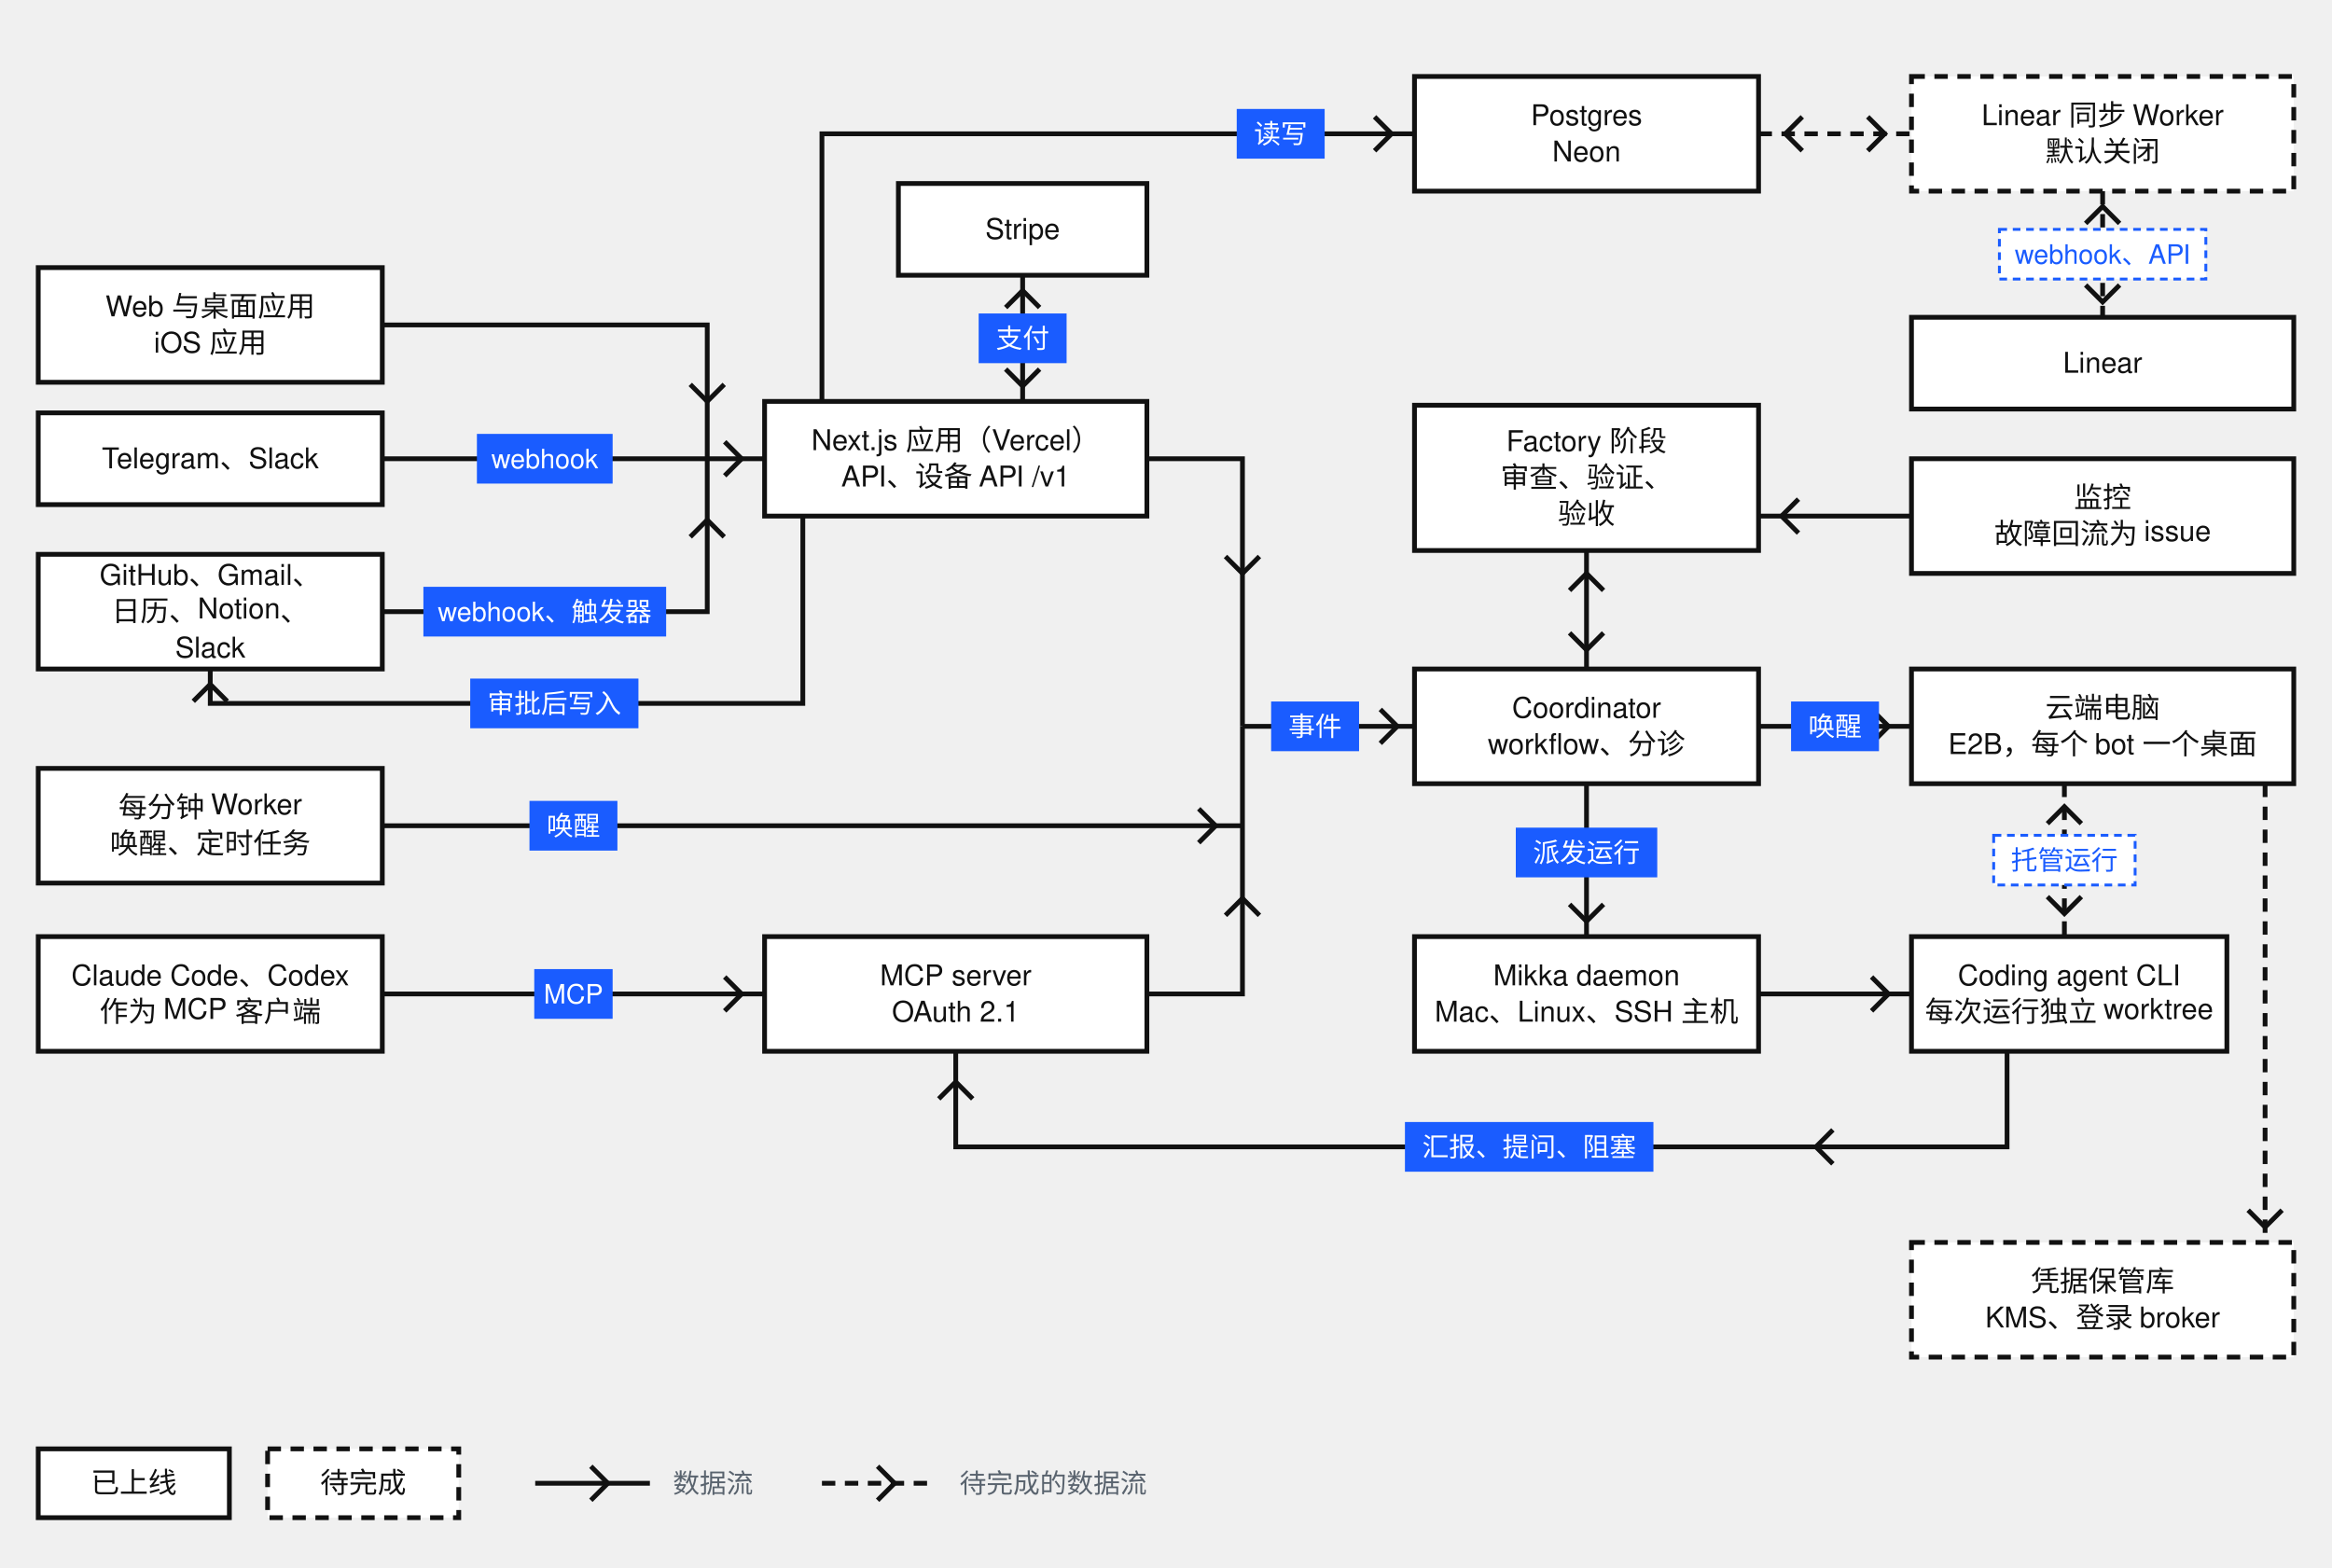
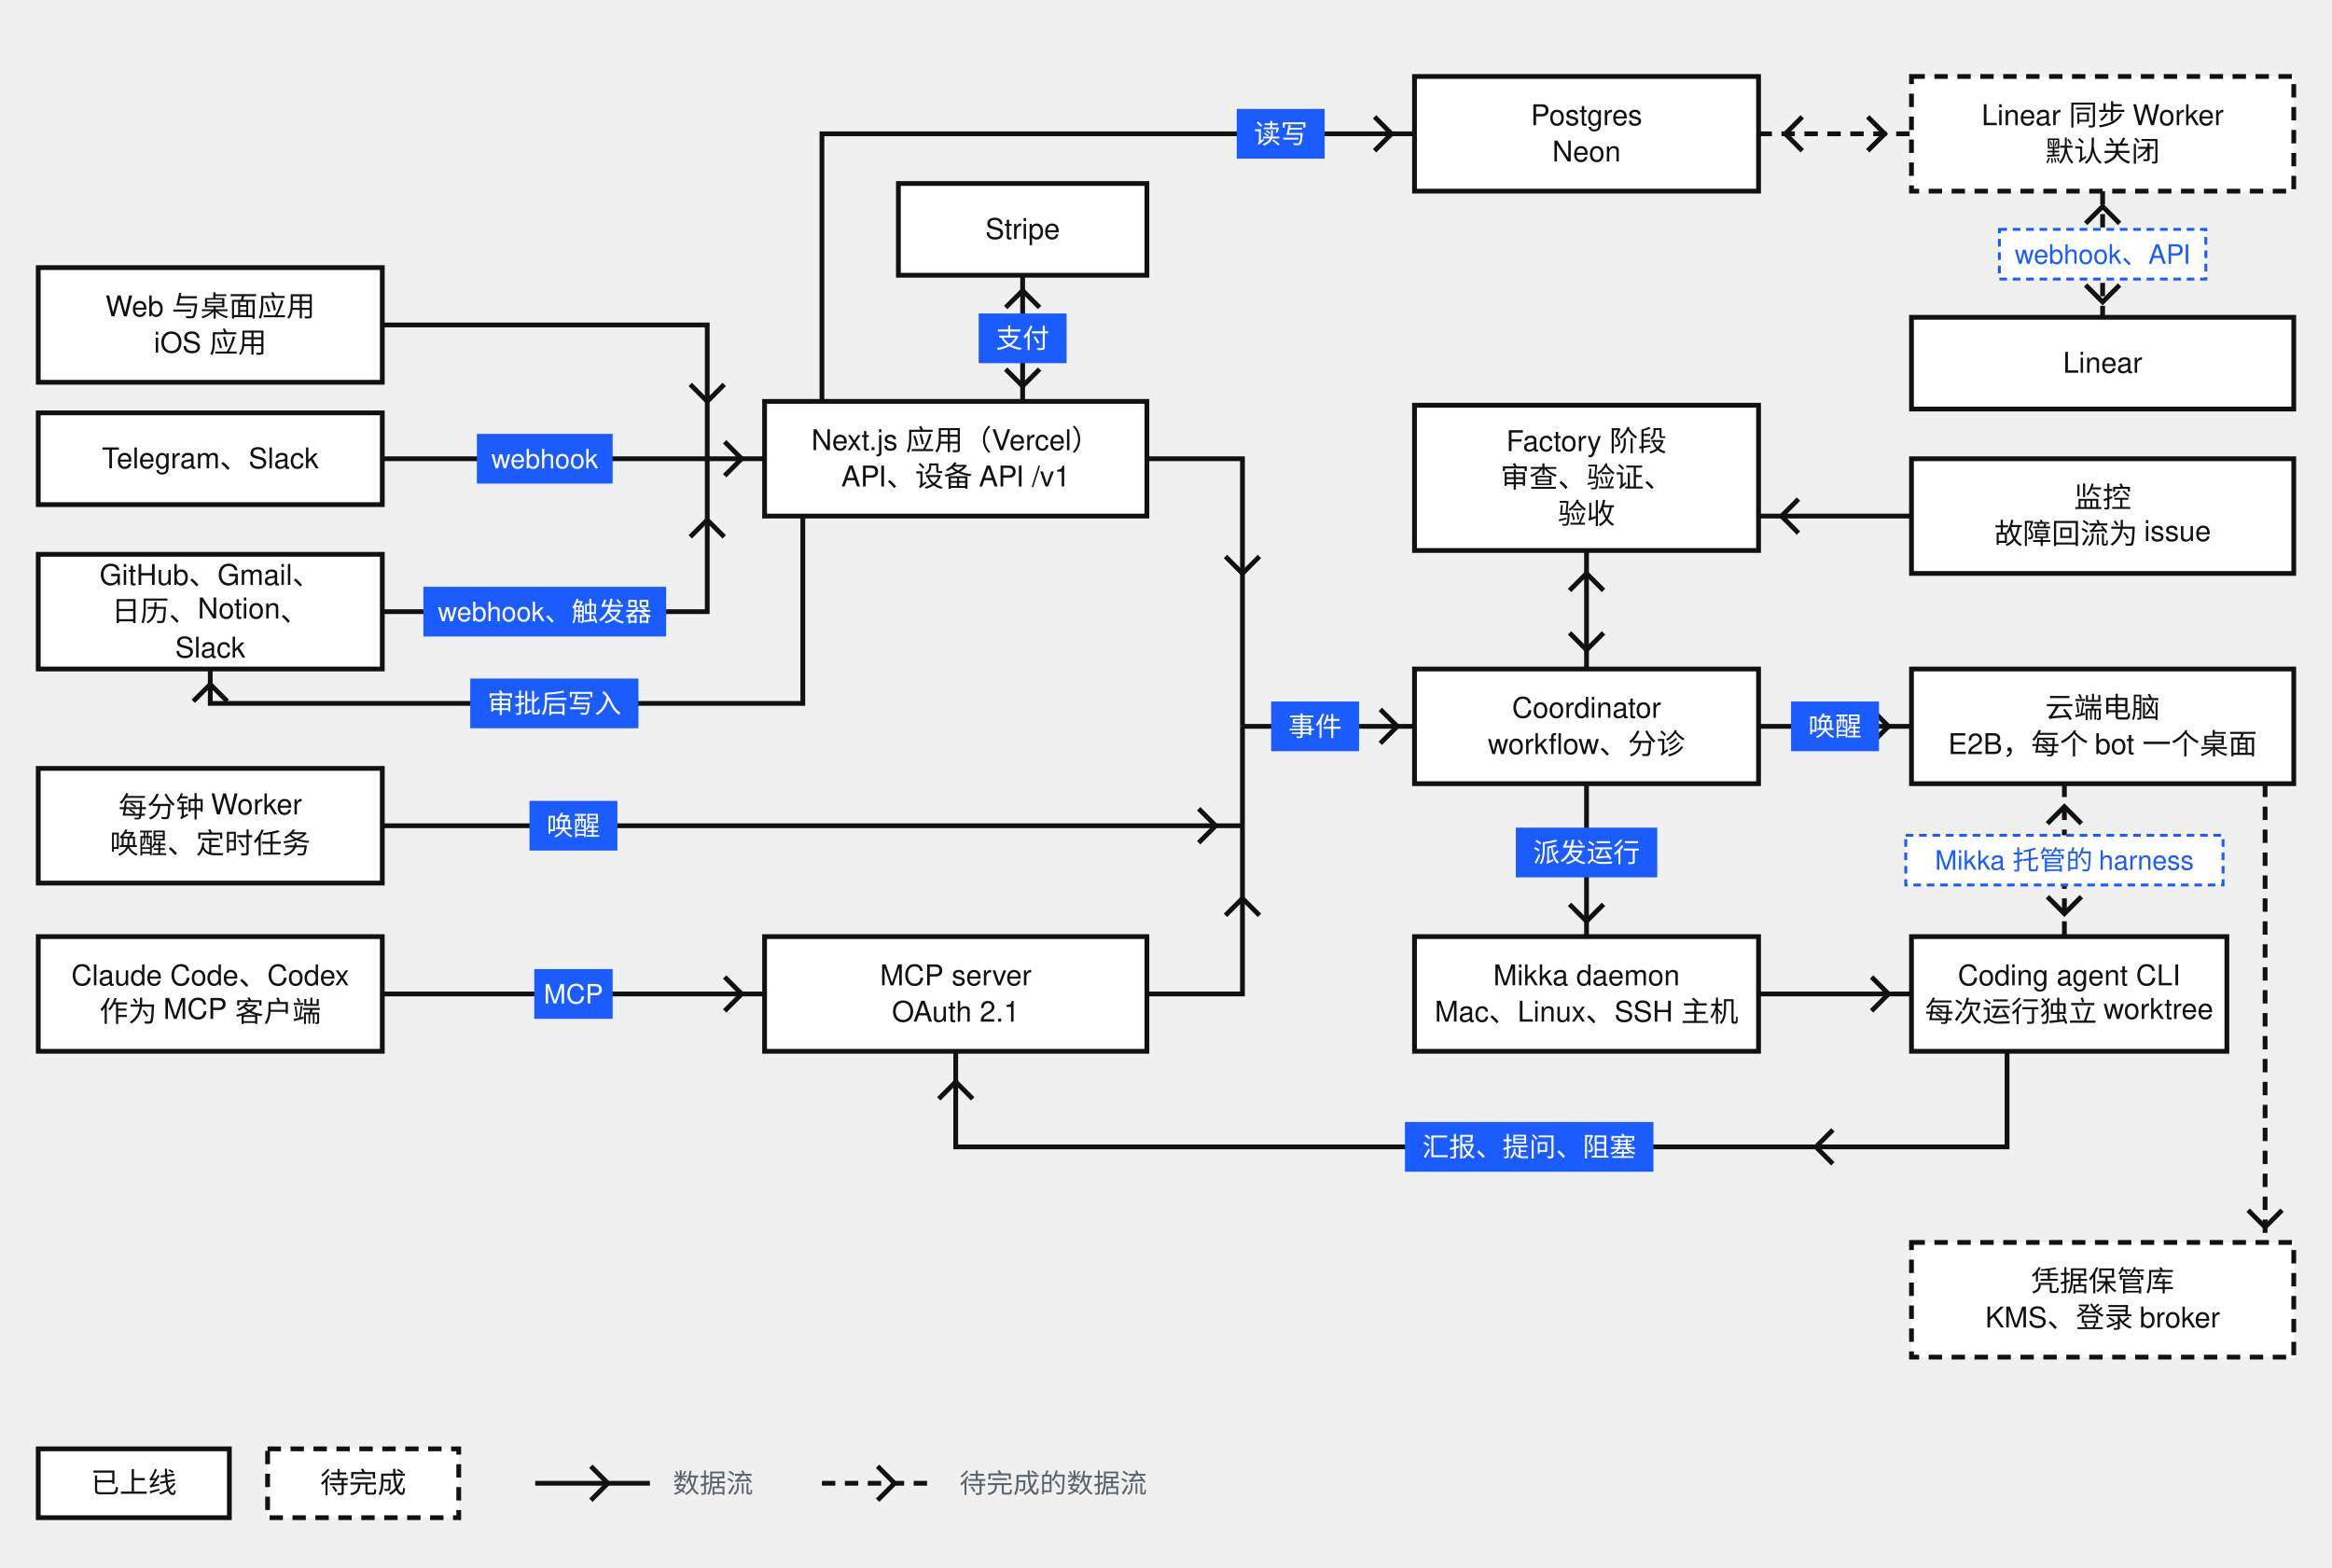
<svg xmlns="http://www.w3.org/2000/svg" width="1220" height="820" viewBox="0 0 1220 820" font-family="-apple-system, BlinkMacSystemFont, &quot;Segoe UI&quot;, Helvetica, Arial, &quot;PingFang SC&quot;, &quot;Noto Sans CJK SC&quot;, &quot;Microsoft YaHei&quot;, sans-serif" role="img" aria-label="Mikka 架构">
  <path d="M200 170 L370 170 L370 240" fill="none" stroke="#111111" stroke-width="2.5" />
  <path d="M362 202 L370 210 L378 202" fill="none" stroke="#111111" stroke-width="2.5" stroke-linecap="square" stroke-linejoin="miter" />
  <path d="M200 320 L370 320 L370 240" fill="none" stroke="#111111" stroke-width="2.5" />
  <path d="M362 280 L370 272 L378 280" fill="none" stroke="#111111" stroke-width="2.5" stroke-linecap="square" stroke-linejoin="miter" />
  <path d="M200 240 L400 240" fill="none" stroke="#111111" stroke-width="2.5" />
  <path d="M380 232 L388 240 L380 248" fill="none" stroke="#111111" stroke-width="2.5" stroke-linecap="square" stroke-linejoin="miter" />
  <rect x="249.5" y="227" width="71" height="26" fill="#1a5cff" />
  <text x="285" y="245" text-anchor="middle" font-size="14" fill="#ffffff">webhook</text>
  <rect x="221.5" y="307" width="127" height="26" fill="#1a5cff" />
  <text x="285" y="325" text-anchor="middle" font-size="14" fill="#ffffff">webhook、触发器</text>
  <path d="M420 270 L420 368 L110 368 L110 350" fill="none" stroke="#111111" stroke-width="2.5" />
  <path d="M102 366 L110 358 L118 366" fill="none" stroke="#111111" stroke-width="2.5" stroke-linecap="square" stroke-linejoin="miter" />
  <rect x="246" y="355" width="88" height="26" fill="#1a5cff" />
  <text x="290" y="373" text-anchor="middle" font-size="14" fill="#ffffff">审批后写入</text>
  <path d="M535 144 L535 210" fill="none" stroke="#111111" stroke-width="2.5" />
  <path d="M527 194 L535 202 L543 194" fill="none" stroke="#111111" stroke-width="2.5" stroke-linecap="square" stroke-linejoin="miter" />
  <path d="M527 160 L535 152 L543 160" fill="none" stroke="#111111" stroke-width="2.5" stroke-linecap="square" stroke-linejoin="miter" />
  <rect x="512" y="164" width="46" height="26" fill="#1a5cff" />
  <text x="535" y="182" text-anchor="middle" font-size="14" fill="#ffffff">支付</text>
  <path d="M200 520 L400 520" fill="none" stroke="#111111" stroke-width="2.5" />
  <path d="M380 512 L388 520 L380 528" fill="none" stroke="#111111" stroke-width="2.5" stroke-linecap="square" stroke-linejoin="miter" />
  <rect x="279.5" y="507" width="41" height="26" fill="#1a5cff" />
  <text x="300" y="525" text-anchor="middle" font-size="14" fill="#ffffff">MCP</text>
  <path d="M430 210 L430 70 L740 70" fill="none" stroke="#111111" stroke-width="2.5" />
  <path d="M720 62 L728 70 L720 78" fill="none" stroke="#111111" stroke-width="2.5" stroke-linecap="square" stroke-linejoin="miter" />
  <rect x="647" y="57" width="46" height="26" fill="#1a5cff" />
  <text x="670" y="75" text-anchor="middle" font-size="14" fill="#ffffff">读写</text>
  <path d="M920 70 L1000 70" fill="none" stroke="#111111" stroke-width="2.5" stroke-dasharray="7 5" />
  <path d="M942 62 L934 70 L942 78" fill="none" stroke="#111111" stroke-width="2.5" stroke-linecap="square" stroke-linejoin="miter" />
  <path d="M978 62 L986 70 L978 78" fill="none" stroke="#111111" stroke-width="2.5" stroke-linecap="square" stroke-linejoin="miter" />
  <path d="M1100 100 L1100 166" fill="none" stroke="#111111" stroke-width="2.5" stroke-dasharray="7 5" />
  <path d="M1092 150 L1100 158 L1108 150" fill="none" stroke="#111111" stroke-width="2.5" stroke-linecap="square" stroke-linejoin="miter" />
  <path d="M1092 116 L1100 108 L1108 116" fill="none" stroke="#111111" stroke-width="2.5" stroke-linecap="square" stroke-linejoin="miter" />
  <rect x="1046" y="120" width="108" height="26" fill="#ffffff" stroke="#1a5cff" stroke-width="1.5" stroke-dasharray="4 3" />
  <text x="1100" y="138" text-anchor="middle" font-size="14" fill="#1a5cff">webhook、API</text>
  <path d="M600 240 L650 240 L650 380" fill="none" stroke="#111111" stroke-width="2.5" />
  <path d="M642 292 L650 300 L658 292" fill="none" stroke="#111111" stroke-width="2.5" stroke-linecap="square" stroke-linejoin="miter" />
  <path d="M600 520 L650 520 L650 380" fill="none" stroke="#111111" stroke-width="2.5" />
  <path d="M642 478 L650 470 L658 478" fill="none" stroke="#111111" stroke-width="2.5" stroke-linecap="square" stroke-linejoin="miter" />
  <path d="M650 380 L740 380" fill="none" stroke="#111111" stroke-width="2.5" />
  <path d="M723 372 L731 380 L723 388" fill="none" stroke="#111111" stroke-width="2.5" stroke-linecap="square" stroke-linejoin="miter" />
  <rect x="665" y="367" width="46" height="26" fill="#1a5cff" />
  <text x="688" y="385" text-anchor="middle" font-size="14" fill="#ffffff">事件</text>
  <path d="M200 432 L650 432" fill="none" stroke="#111111" stroke-width="2.5" />
  <path d="M628 424 L636 432 L628 440" fill="none" stroke="#111111" stroke-width="2.5" stroke-linecap="square" stroke-linejoin="miter" />
  <rect x="277" y="419" width="46" height="26" fill="#1a5cff" />
  <text x="300" y="437" text-anchor="middle" font-size="14" fill="#ffffff">唤醒</text>
  <path d="M830 288 L830 350" fill="none" stroke="#111111" stroke-width="2.5" />
  <path d="M822 308 L830 300 L838 308" fill="none" stroke="#111111" stroke-width="2.5" stroke-linecap="square" stroke-linejoin="miter" />
  <path d="M822 332 L830 340 L838 332" fill="none" stroke="#111111" stroke-width="2.5" stroke-linecap="square" stroke-linejoin="miter" />
  <path d="M1000 270 L920 270" fill="none" stroke="#111111" stroke-width="2.5" />
  <path d="M940 262 L932 270 L940 278" fill="none" stroke="#111111" stroke-width="2.5" stroke-linecap="square" stroke-linejoin="miter" />
  <path d="M920 380 L1000 380" fill="none" stroke="#111111" stroke-width="2.5" />
  <path d="M980 372 L988 380 L980 388" fill="none" stroke="#111111" stroke-width="2.5" stroke-linecap="square" stroke-linejoin="miter" />
  <rect x="937" y="367" width="46" height="26" fill="#1a5cff" />
  <text x="960" y="385" text-anchor="middle" font-size="14" fill="#ffffff">唤醒</text>
  <path d="M830 410 L830 490" fill="none" stroke="#111111" stroke-width="2.5" />
  <path d="M822 474 L830 482 L838 474" fill="none" stroke="#111111" stroke-width="2.5" stroke-linecap="square" stroke-linejoin="miter" />
  <rect x="793" y="433" width="74" height="26" fill="#1a5cff" />
  <text x="830" y="451" text-anchor="middle" font-size="14" fill="#ffffff">派发运行</text>
  <path d="M920 520 L1000 520" fill="none" stroke="#111111" stroke-width="2.5" />
  <path d="M980 512 L988 520 L980 528" fill="none" stroke="#111111" stroke-width="2.5" stroke-linecap="square" stroke-linejoin="miter" />
  <path d="M1080 410 L1080 490" fill="none" stroke="#111111" stroke-width="2.5" stroke-dasharray="7 5" />
  <path d="M1072 430 L1080 422 L1088 430" fill="none" stroke="#111111" stroke-width="2.5" stroke-linecap="square" stroke-linejoin="miter" />
  <path d="M1072 470 L1080 478 L1088 470" fill="none" stroke="#111111" stroke-width="2.5" stroke-linecap="square" stroke-linejoin="miter" />
-   <rect x="1043" y="437" width="74" height="26" fill="#ffffff" stroke="#1a5cff" stroke-width="1.5" stroke-dasharray="4 3" />
-   <text x="1080" y="455" text-anchor="middle" font-size="14" fill="#1a5cff">托管运行</text>
+   <rect x="997" y="437" width="166" height="26" fill="#ffffff" stroke="#1a5cff" stroke-width="1.5" stroke-dasharray="4 3" />
+   <text x="1080" y="455" text-anchor="middle" font-size="14" fill="#1a5cff">Mikka 托管的 harness</text>
  <path d="M1185 410 L1185 650" fill="none" stroke="#111111" stroke-width="2.5" stroke-dasharray="7 5" />
  <path d="M1177 634 L1185 642 L1193 634" fill="none" stroke="#111111" stroke-width="2.5" stroke-linecap="square" stroke-linejoin="miter" />
  <path d="M1050 550 L1050 600 L500 600 L500 550" fill="none" stroke="#111111" stroke-width="2.5" />
  <path d="M958 592 L950 600 L958 608" fill="none" stroke="#111111" stroke-width="2.5" stroke-linecap="square" stroke-linejoin="miter" />
  <path d="M492 574 L500 566 L508 574" fill="none" stroke="#111111" stroke-width="2.5" stroke-linecap="square" stroke-linejoin="miter" />
  <rect x="735" y="587" width="130" height="26" fill="#1a5cff" />
  <text x="800" y="605" text-anchor="middle" font-size="14" fill="#ffffff">汇报、提问、阻塞</text>
  <rect x="20" y="140" width="180" height="60" fill="#ffffff" stroke="#111111" stroke-width="2.5" />
  <text x="110" y="165.5" text-anchor="middle" font-size="15" fill="#111111">Web 与桌面应用</text>
  <text x="110" y="184.5" text-anchor="middle" font-size="15" fill="#111111">iOS 应用</text>
  <rect x="20" y="216" width="180" height="48" fill="#ffffff" stroke="#111111" stroke-width="2.5" />
  <text x="110" y="245" text-anchor="middle" font-size="15" fill="#111111">Telegram、Slack</text>
  <rect x="20" y="290" width="180" height="60" fill="#ffffff" stroke="#111111" stroke-width="2.5" />
  <text x="110" y="306" text-anchor="middle" font-size="15" fill="#111111">GitHub、Gmail、</text>
  <text x="110" y="325" text-anchor="middle" font-size="15" fill="#111111">日历、Notion、</text>
  <text x="110" y="344" text-anchor="middle" font-size="15" fill="#111111">Slack</text>
  <rect x="20" y="402" width="180" height="60" fill="#ffffff" stroke="#111111" stroke-width="2.5" />
  <text x="110" y="427.5" text-anchor="middle" font-size="15" fill="#111111">每分钟 Worker</text>
  <text x="110" y="446.5" text-anchor="middle" font-size="15" fill="#111111">唤醒、定时任务</text>
  <rect x="20" y="490" width="180" height="60" fill="#ffffff" stroke="#111111" stroke-width="2.5" />
  <text x="110" y="515.5" text-anchor="middle" font-size="15" fill="#111111">Claude Code、Codex</text>
  <text x="110" y="534.5" text-anchor="middle" font-size="15" fill="#111111">作为 MCP 客户端</text>
  <rect x="470" y="96" width="130" height="48" fill="#ffffff" stroke="#111111" stroke-width="2.5" />
  <text x="535" y="125" text-anchor="middle" font-size="15" fill="#111111">Stripe</text>
  <rect x="400" y="210" width="200" height="60" fill="#ffffff" stroke="#111111" stroke-width="2.5" />
  <text x="500" y="235.5" text-anchor="middle" font-size="15" fill="#111111">Next.js 应用（Vercel）</text>
  <text x="500" y="254.5" text-anchor="middle" font-size="15" fill="#111111">API、设备 API /v1</text>
  <rect x="400" y="490" width="200" height="60" fill="#ffffff" stroke="#111111" stroke-width="2.5" />
  <text x="500" y="515.5" text-anchor="middle" font-size="15" fill="#111111">MCP server</text>
  <text x="500" y="534.5" text-anchor="middle" font-size="15" fill="#111111">OAuth 2.1</text>
  <rect x="740" y="40" width="180" height="60" fill="#ffffff" stroke="#111111" stroke-width="2.5" />
  <text x="830" y="65.5" text-anchor="middle" font-size="15" fill="#111111">Postgres</text>
  <text x="830" y="84.5" text-anchor="middle" font-size="15" fill="#111111">Neon</text>
  <rect x="740" y="212" width="180" height="76" fill="#ffffff" stroke="#111111" stroke-width="2.5" />
  <text x="830" y="236" text-anchor="middle" font-size="15" fill="#111111">Factory 阶段</text>
  <text x="830" y="255" text-anchor="middle" font-size="15" fill="#111111">审查、验证、</text>
  <text x="830" y="274" text-anchor="middle" font-size="15" fill="#111111">验收</text>
  <rect x="740" y="350" width="180" height="60" fill="#ffffff" stroke="#111111" stroke-width="2.5" />
  <text x="830" y="375.5" text-anchor="middle" font-size="15" fill="#111111">Coordinator</text>
  <text x="830" y="394.5" text-anchor="middle" font-size="15" fill="#111111">workflow、分诊</text>
  <rect x="740" y="490" width="180" height="60" fill="#ffffff" stroke="#111111" stroke-width="2.5" />
  <text x="830" y="515.5" text-anchor="middle" font-size="15" fill="#111111">Mikka daemon</text>
  <text x="830" y="534.5" text-anchor="middle" font-size="15" fill="#111111">Mac、Linux、SSH 主机</text>
  <rect x="1000" y="40" width="200" height="60" fill="#ffffff" stroke="#111111" stroke-width="2.5" stroke-dasharray="7 5" />
  <text x="1100" y="65.5" text-anchor="middle" font-size="15" fill="#111111">Linear 同步 Worker</text>
  <text x="1100" y="84.5" text-anchor="middle" font-size="15" fill="#111111">默认关闭</text>
  <rect x="1000" y="166" width="200" height="48" fill="#ffffff" stroke="#111111" stroke-width="2.5" />
  <text x="1100" y="195" text-anchor="middle" font-size="15" fill="#111111">Linear</text>
  <rect x="1000" y="240" width="200" height="60" fill="#ffffff" stroke="#111111" stroke-width="2.5" />
  <text x="1100" y="265.5" text-anchor="middle" font-size="15" fill="#111111">监控</text>
  <text x="1100" y="284.5" text-anchor="middle" font-size="15" fill="#111111">故障回流为 issue</text>
  <rect x="1000" y="350" width="200" height="60" fill="#ffffff" stroke="#111111" stroke-width="2.5" />
  <text x="1100" y="375.5" text-anchor="middle" font-size="15" fill="#111111">云端电脑</text>
  <text x="1100" y="394.5" text-anchor="middle" font-size="15" fill="#111111">E2B，每个 bot 一个桌面</text>
  <rect x="1000" y="490" width="165" height="60" fill="#ffffff" stroke="#111111" stroke-width="2.5" />
  <text x="1082.5" y="515.5" text-anchor="middle" font-size="15" fill="#111111">Coding agent CLI</text>
  <text x="1082.5" y="534.5" text-anchor="middle" font-size="15" fill="#111111">每次运行独立 worktree</text>
  <rect x="1000" y="650" width="200" height="60" fill="#ffffff" stroke="#111111" stroke-width="2.5" stroke-dasharray="7 5" />
  <text x="1100" y="675.5" text-anchor="middle" font-size="15" fill="#111111">凭据保管库</text>
  <text x="1100" y="694.5" text-anchor="middle" font-size="15" fill="#111111">KMS、登录 broker</text>
  <rect x="20" y="758" width="100" height="36" fill="#ffffff" stroke="#111111" stroke-width="2.5" />
  <text x="70" y="781" text-anchor="middle" font-size="15" fill="#111111">已上线</text>
  <rect x="140" y="758" width="100" height="36" fill="#ffffff" stroke="#111111" stroke-width="2.5" stroke-dasharray="7 5" />
  <text x="190" y="781" text-anchor="middle" font-size="15" fill="#111111">待完成</text>
  <path d="M280 776 L340 776" fill="none" stroke="#111111" stroke-width="2.5" />
  <path d="M310 768 L318 776 L310 784" fill="none" stroke="#111111" stroke-width="2.5" stroke-linecap="square" stroke-linejoin="miter" />
  <text x="352" y="781" font-size="14" fill="#59636e">数据流</text>
  <path d="M430 776 L490 776" fill="none" stroke="#111111" stroke-width="2.5" stroke-dasharray="7 5" />
  <path d="M460 768 L468 776 L460 784" fill="none" stroke="#111111" stroke-width="2.5" stroke-linecap="square" stroke-linejoin="miter" />
  <text x="502" y="781" font-size="14" fill="#59636e">待完成的数据流</text>
</svg>
